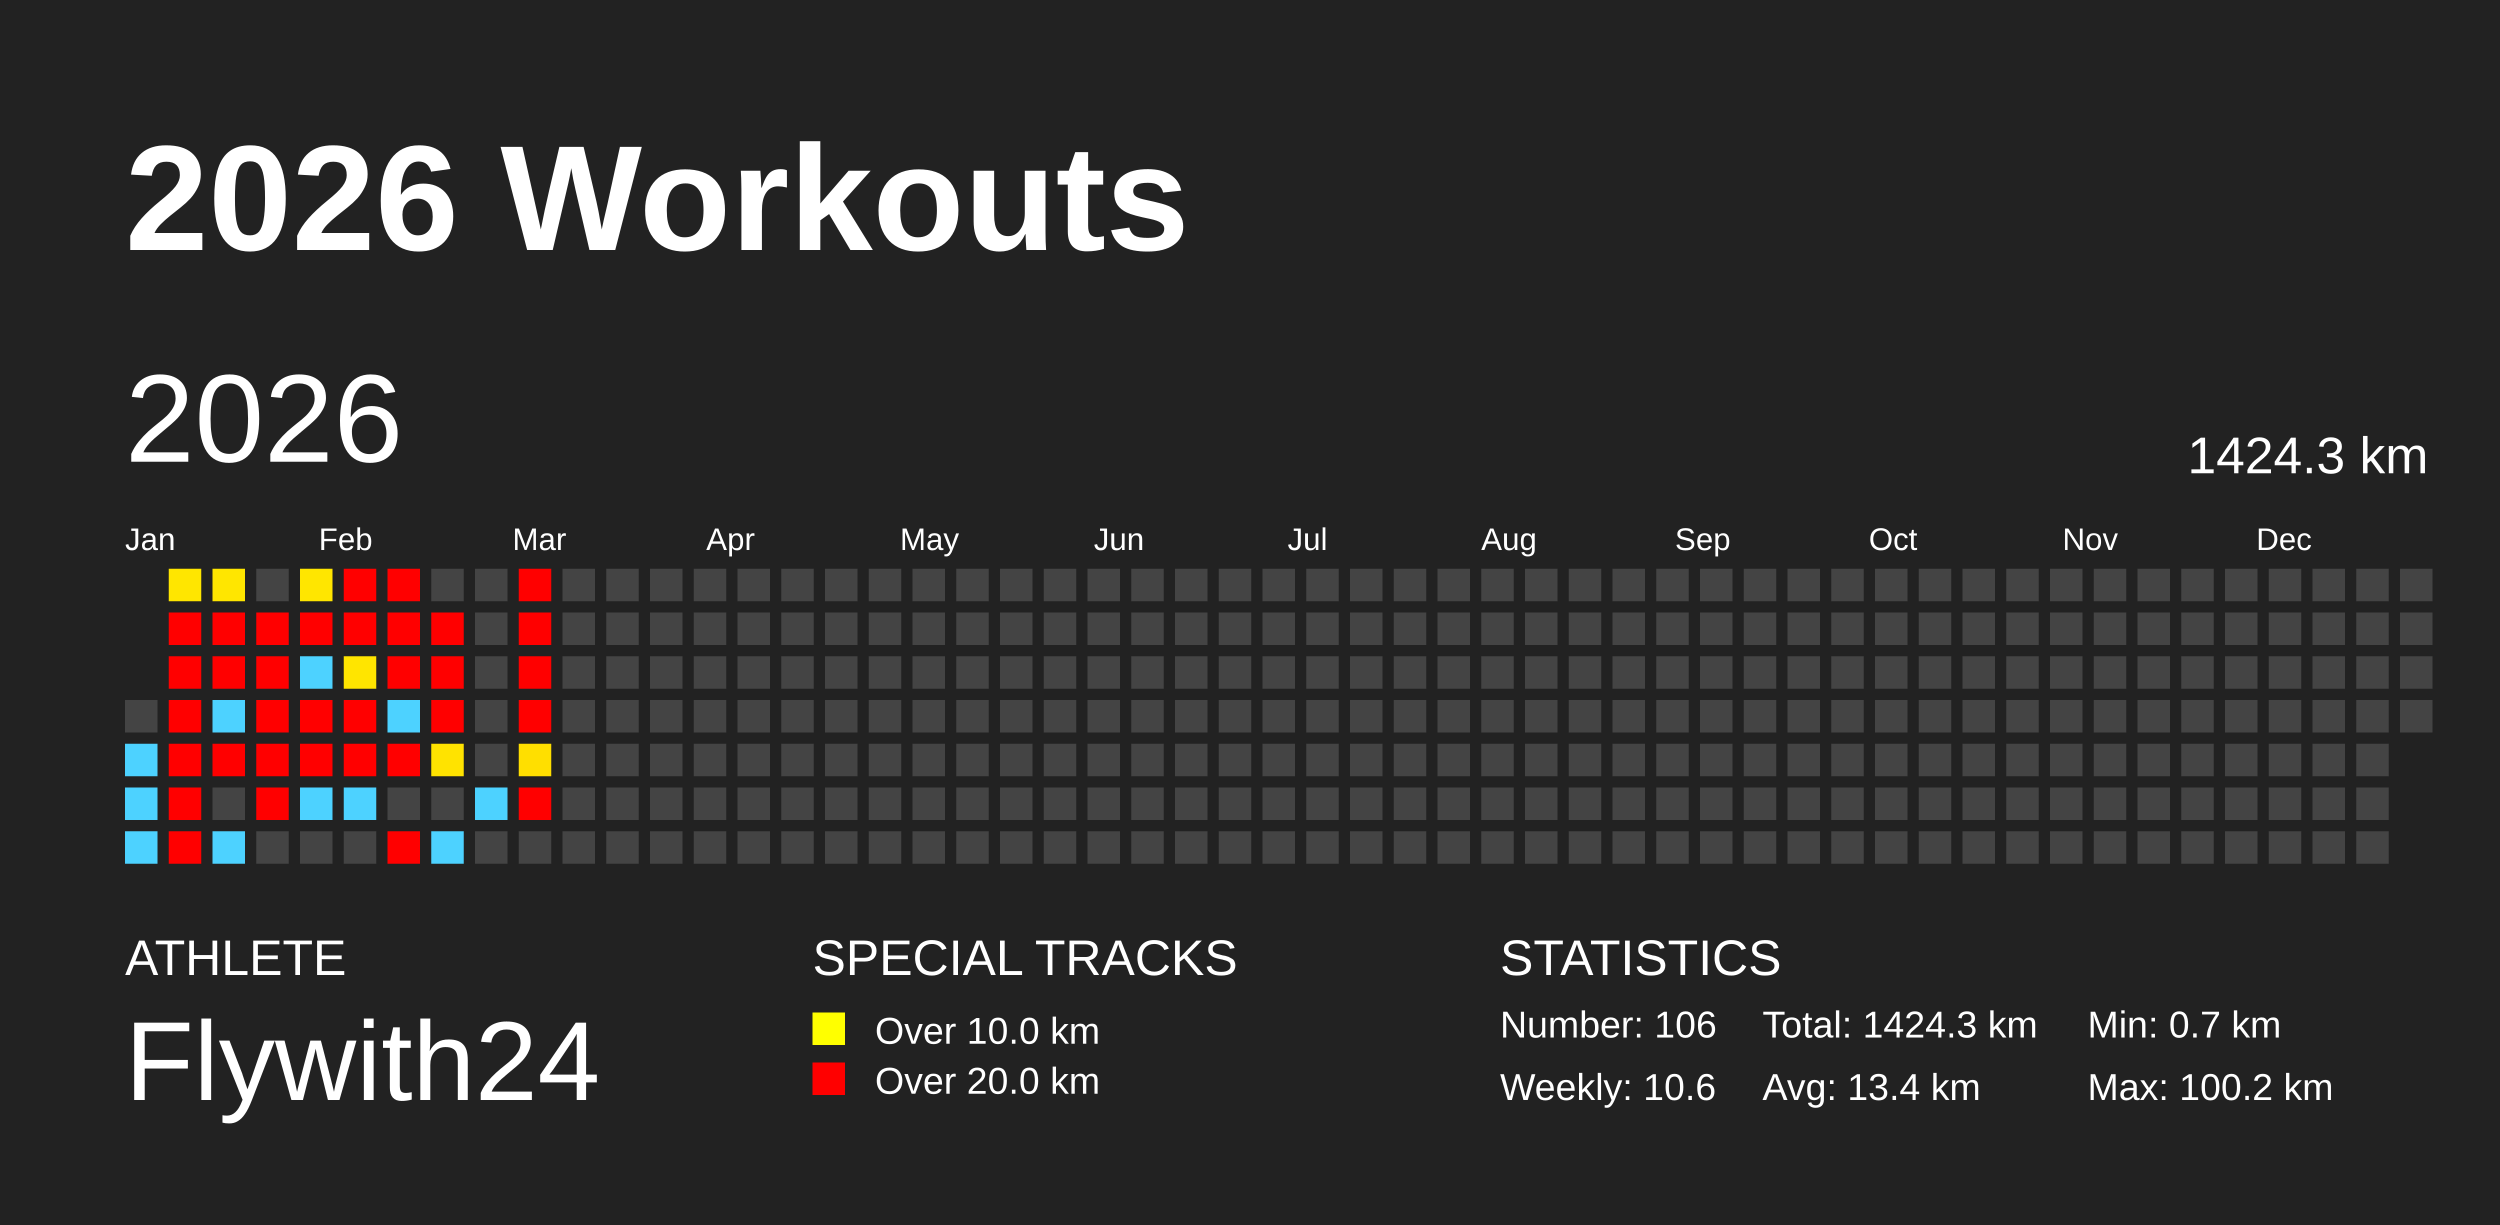
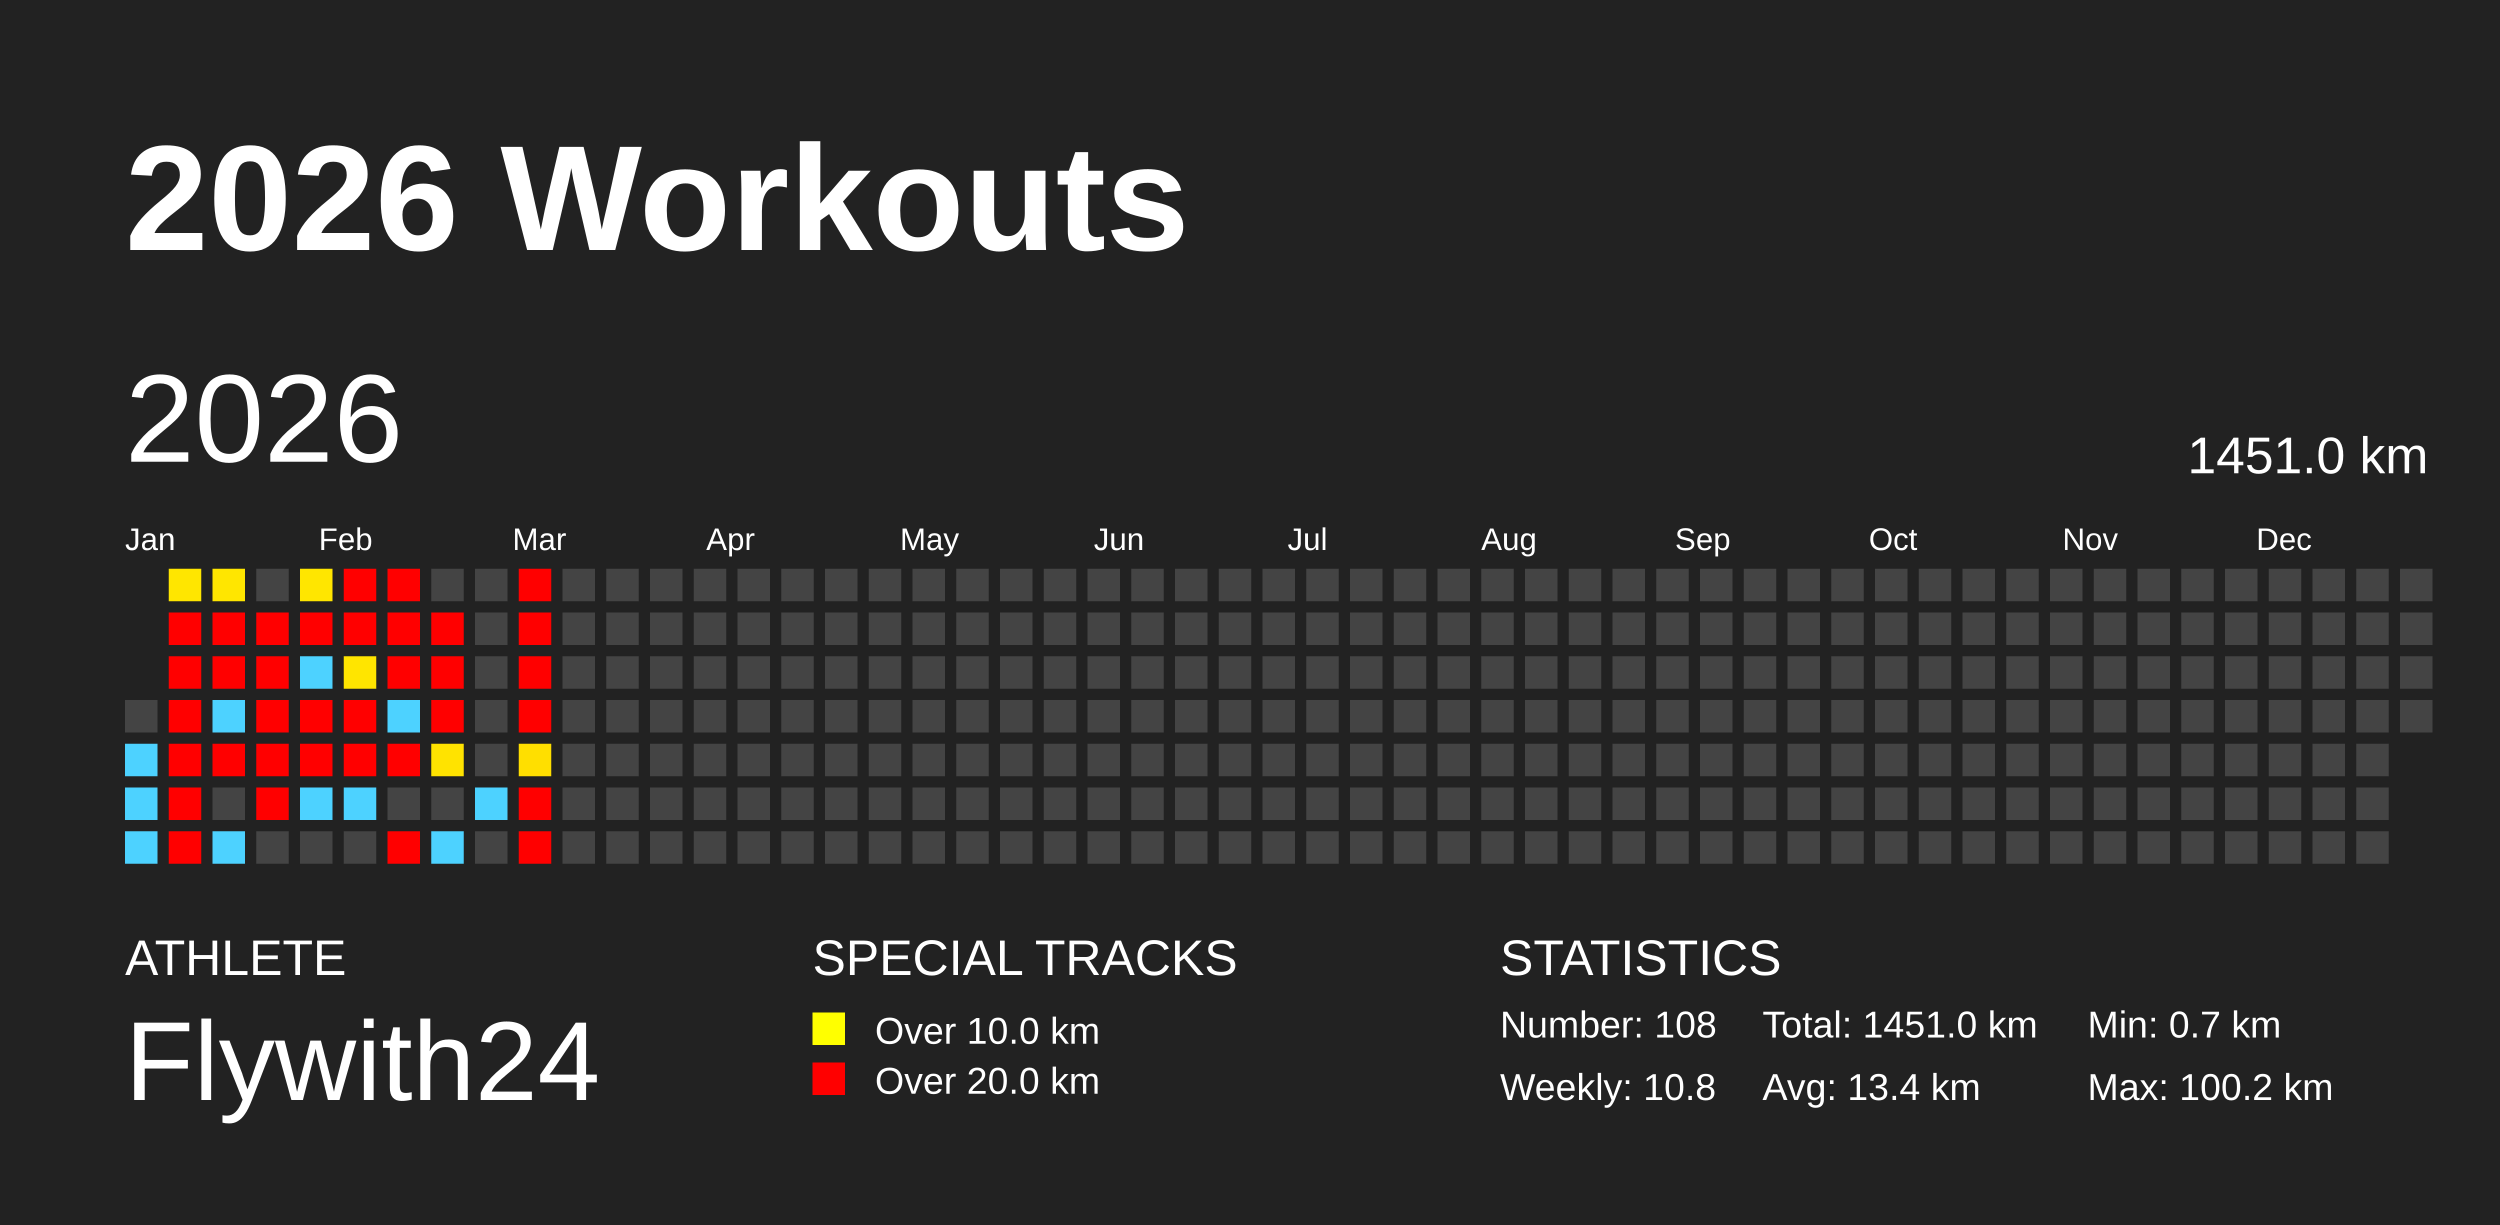
<svg xmlns="http://www.w3.org/2000/svg" baseProfile="full" height="98mm" version="1.1" viewBox="0,0,200,98" width="200mm">
  <defs />
  <rect fill="#222222" height="98" width="200" x="0" y="0" />
  <text fill="#FFFFFF" style="font-size:12px; font-family:Arial; font-weight:bold;" x="10" y="20">2026 Workouts</text>
  <text fill="#FFFFFF" style="font-size:4px; font-family:Arial" x="10" y="78">ATHLETE</text>
  <text fill="#FFFFFF" style="font-size:9px; font-family:Arial" x="10" y="88">Flywith24</text>
  <text fill="#FFFFFF" style="font-size:4px; font-family:Arial" x="65" y="78">SPECIAL TRACKS</text>
  <rect fill="yellow" height="2.6" width="2.6" x="65" y="81" />
  <text fill="#FFFFFF" style="font-size:3px; font-family:Arial" x="70" y="83.5">Over 10.0 km</text>
  <rect fill="red" height="2.6" width="2.6" x="65" y="85" />
  <text fill="#FFFFFF" style="font-size:3px; font-family:Arial" x="70" y="87.5">Over 20.0 km</text>
  <text fill="#FFFFFF" style="font-size:4px; font-family:Arial" x="120" y="78">STATISTICS</text>
-   <text fill="#FFFFFF" style="font-size:3px; font-family:Arial" x="120" y="83">Number: 106</text>
-   <text fill="#FFFFFF" style="font-size:3px; font-family:Arial" x="120" y="88">Weekly: 10.6</text>
-   <text fill="#FFFFFF" style="font-size:3px; font-family:Arial" x="141" y="83">Total: 1424.3 km</text>
+   <text fill="#FFFFFF" style="font-size:3px; font-family:Arial" x="120" y="83">Number: 108</text>
+   <text fill="#FFFFFF" style="font-size:3px; font-family:Arial" x="120" y="88">Weekly: 10.8</text>
+   <text fill="#FFFFFF" style="font-size:3px; font-family:Arial" x="141" y="83">Total: 1451.0 km</text>
  <text fill="#FFFFFF" style="font-size:3px; font-family:Arial" x="141" y="88">Avg: 13.4 km</text>
  <text fill="#FFFFFF" style="font-size:3px; font-family:Arial" x="167" y="83">Min: 0.7 km</text>
  <text fill="#FFFFFF" style="font-size:3px; font-family:Arial" x="167" y="88">Max: 100.2 km</text>
  <text dominant-baseline="hanging" fill="#FFFFFF" style="font-size:10.0px; font-family:Arial;" x="10" y="30">2026</text>
-   <text dominant-baseline="hanging" fill="#FFFFFF" style="font-size:4.125px; font-family:Arial;" x="175" y="35">1424.3 km</text>
+   <text dominant-baseline="hanging" fill="#FFFFFF" style="font-size:4.125px; font-family:Arial;" x="175" y="35">1451.0 km</text>
  <text fill="#FFFFFF" style="font-size:2.5px; font-family:Arial" x="10.0" y="44">Jan</text>
  <text fill="#FFFFFF" style="font-size:2.5px; font-family:Arial" x="25.5" y="44">Feb</text>
  <text fill="#FFFFFF" style="font-size:2.5px; font-family:Arial" x="41.0" y="44">Mar</text>
  <text fill="#FFFFFF" style="font-size:2.5px; font-family:Arial" x="56.5" y="44">Apr</text>
  <text fill="#FFFFFF" style="font-size:2.5px; font-family:Arial" x="72.0" y="44">May</text>
  <text fill="#FFFFFF" style="font-size:2.5px; font-family:Arial" x="87.5" y="44">Jun</text>
  <text fill="#FFFFFF" style="font-size:2.5px; font-family:Arial" x="103.0" y="44">Jul</text>
  <text fill="#FFFFFF" style="font-size:2.5px; font-family:Arial" x="118.5" y="44">Aug</text>
  <text fill="#FFFFFF" style="font-size:2.5px; font-family:Arial" x="134.0" y="44">Sep</text>
  <text fill="#FFFFFF" style="font-size:2.5px; font-family:Arial" x="149.5" y="44">Oct</text>
  <text fill="#FFFFFF" style="font-size:2.5px; font-family:Arial" x="165.0" y="44">Nov</text>
  <text fill="#FFFFFF" style="font-size:2.5px; font-family:Arial" x="180.5" y="44">Dec</text>
  <rect fill="#444444" height="2.6" width="2.6" x="10.0" y="56.0" />
  <rect fill="#4dd2ff" height="2.6" width="2.6" x="10.0" y="59.5" />
  <rect fill="#4dd2ff" height="2.6" width="2.6" x="10.0" y="63.0" />
  <rect fill="#4dd2ff" height="2.6" width="2.6" x="10.0" y="66.5" />
  <rect fill="#ffe600" height="2.6" width="2.6" x="13.5" y="45.5" />
  <rect fill="red" height="2.6" width="2.6" x="13.5" y="49.0" />
  <rect fill="red" height="2.6" width="2.6" x="13.5" y="52.5" />
  <rect fill="red" height="2.6" width="2.6" x="13.5" y="56.0" />
  <rect fill="red" height="2.6" width="2.6" x="13.5" y="59.5" />
  <rect fill="red" height="2.6" width="2.6" x="13.5" y="63.0" />
  <rect fill="red" height="2.6" width="2.6" x="13.5" y="66.5" />
  <rect fill="#ffe600" height="2.6" width="2.6" x="17.0" y="45.5" />
  <rect fill="red" height="2.6" width="2.6" x="17.0" y="49.0" />
  <rect fill="red" height="2.6" width="2.6" x="17.0" y="52.5" />
  <rect fill="#4dd2ff" height="2.6" width="2.6" x="17.0" y="56.0" />
  <rect fill="red" height="2.6" width="2.6" x="17.0" y="59.5" />
  <rect fill="#444444" height="2.6" width="2.6" x="17.0" y="63.0" />
  <rect fill="#4dd2ff" height="2.6" width="2.6" x="17.0" y="66.5" />
  <rect fill="#444444" height="2.6" width="2.6" x="20.5" y="45.5" />
  <rect fill="red" height="2.6" width="2.6" x="20.5" y="49.0" />
  <rect fill="red" height="2.6" width="2.6" x="20.5" y="52.5" />
  <rect fill="red" height="2.6" width="2.6" x="20.5" y="56.0" />
  <rect fill="red" height="2.6" width="2.6" x="20.5" y="59.5" />
  <rect fill="red" height="2.6" width="2.6" x="20.5" y="63.0" />
  <rect fill="#444444" height="2.6" width="2.6" x="20.5" y="66.5" />
  <rect fill="#ffe600" height="2.6" width="2.6" x="24.0" y="45.5" />
  <rect fill="red" height="2.6" width="2.6" x="24.0" y="49.0" />
  <rect fill="#4dd2ff" height="2.6" width="2.6" x="24.0" y="52.5" />
  <rect fill="red" height="2.6" width="2.6" x="24.0" y="56.0" />
  <rect fill="red" height="2.6" width="2.6" x="24.0" y="59.5" />
  <rect fill="#4dd2ff" height="2.6" width="2.6" x="24.0" y="63.0" />
  <rect fill="#444444" height="2.6" width="2.6" x="24.0" y="66.5" />
  <rect fill="red" height="2.6" width="2.6" x="27.5" y="45.5" />
  <rect fill="red" height="2.6" width="2.6" x="27.5" y="49.0" />
  <rect fill="#ffe500" height="2.6" width="2.6" x="27.5" y="52.5" />
  <rect fill="red" height="2.6" width="2.6" x="27.5" y="56.0" />
  <rect fill="red" height="2.6" width="2.6" x="27.5" y="59.5" />
  <rect fill="#4dd2ff" height="2.6" width="2.6" x="27.5" y="63.0" />
  <rect fill="#444444" height="2.6" width="2.6" x="27.5" y="66.5" />
  <rect fill="red" height="2.6" width="2.6" x="31.0" y="45.5" />
  <rect fill="red" height="2.6" width="2.6" x="31.0" y="49.0" />
  <rect fill="red" height="2.6" width="2.6" x="31.0" y="52.5" />
  <rect fill="#4dd2ff" height="2.6" width="2.6" x="31.0" y="56.0" />
  <rect fill="red" height="2.6" width="2.6" x="31.0" y="59.5" />
  <rect fill="#444444" height="2.6" width="2.6" x="31.0" y="63.0" />
  <rect fill="red" height="2.6" width="2.6" x="31.0" y="66.5" />
  <rect fill="#444444" height="2.6" width="2.6" x="34.5" y="45.5" />
  <rect fill="red" height="2.6" width="2.6" x="34.5" y="49.0" />
  <rect fill="red" height="2.6" width="2.6" x="34.5" y="52.5" />
  <rect fill="red" height="2.6" width="2.6" x="34.5" y="56.0" />
  <rect fill="#ffe300" height="2.6" width="2.6" x="34.5" y="59.5" />
  <rect fill="#444444" height="2.6" width="2.6" x="34.5" y="63.0" />
  <rect fill="#4dd2ff" height="2.6" width="2.6" x="34.5" y="66.5" />
  <rect fill="#444444" height="2.6" width="2.6" x="38.0" y="45.5" />
  <rect fill="#444444" height="2.6" width="2.6" x="38.0" y="49.0" />
  <rect fill="#444444" height="2.6" width="2.6" x="38.0" y="52.5" />
  <rect fill="#444444" height="2.6" width="2.6" x="38.0" y="56.0" />
  <rect fill="#444444" height="2.6" width="2.6" x="38.0" y="59.5" />
  <rect fill="#4dd2ff" height="2.6" width="2.6" x="38.0" y="63.0" />
  <rect fill="#444444" height="2.6" width="2.6" x="38.0" y="66.5" />
  <rect fill="red" height="2.6" width="2.6" x="41.5" y="45.5" />
  <rect fill="red" height="2.6" width="2.6" x="41.5" y="49.0" />
  <rect fill="red" height="2.6" width="2.6" x="41.5" y="52.5" />
  <rect fill="red" height="2.6" width="2.6" x="41.5" y="56.0" />
  <rect fill="#ffdf00" height="2.6" width="2.6" x="41.5" y="59.5" />
  <rect fill="red" height="2.6" width="2.6" x="41.5" y="63.0" />
-   <rect fill="#444444" height="2.6" width="2.6" x="41.5" y="66.5" />
+   <rect fill="red" height="2.6" width="2.6" x="41.5" y="66.5" />
  <rect fill="#444444" height="2.6" width="2.6" x="45.0" y="45.5" />
  <rect fill="#444444" height="2.6" width="2.6" x="45.0" y="49.0" />
  <rect fill="#444444" height="2.6" width="2.6" x="45.0" y="52.5" />
  <rect fill="#444444" height="2.6" width="2.6" x="45.0" y="56.0" />
  <rect fill="#444444" height="2.6" width="2.6" x="45.0" y="59.5" />
  <rect fill="#444444" height="2.6" width="2.6" x="45.0" y="63.0" />
  <rect fill="#444444" height="2.6" width="2.6" x="45.0" y="66.5" />
  <rect fill="#444444" height="2.6" width="2.6" x="48.5" y="45.5" />
  <rect fill="#444444" height="2.6" width="2.6" x="48.5" y="49.0" />
  <rect fill="#444444" height="2.6" width="2.6" x="48.5" y="52.5" />
  <rect fill="#444444" height="2.6" width="2.6" x="48.5" y="56.0" />
  <rect fill="#444444" height="2.6" width="2.6" x="48.5" y="59.5" />
  <rect fill="#444444" height="2.6" width="2.6" x="48.5" y="63.0" />
  <rect fill="#444444" height="2.6" width="2.6" x="48.5" y="66.5" />
  <rect fill="#444444" height="2.6" width="2.6" x="52.0" y="45.5" />
  <rect fill="#444444" height="2.6" width="2.6" x="52.0" y="49.0" />
  <rect fill="#444444" height="2.6" width="2.6" x="52.0" y="52.5" />
  <rect fill="#444444" height="2.6" width="2.6" x="52.0" y="56.0" />
  <rect fill="#444444" height="2.6" width="2.6" x="52.0" y="59.5" />
  <rect fill="#444444" height="2.6" width="2.6" x="52.0" y="63.0" />
  <rect fill="#444444" height="2.6" width="2.6" x="52.0" y="66.5" />
  <rect fill="#444444" height="2.6" width="2.6" x="55.5" y="45.5" />
  <rect fill="#444444" height="2.6" width="2.6" x="55.5" y="49.0" />
  <rect fill="#444444" height="2.6" width="2.6" x="55.5" y="52.5" />
  <rect fill="#444444" height="2.6" width="2.6" x="55.5" y="56.0" />
  <rect fill="#444444" height="2.6" width="2.6" x="55.5" y="59.5" />
  <rect fill="#444444" height="2.6" width="2.6" x="55.5" y="63.0" />
  <rect fill="#444444" height="2.6" width="2.6" x="55.5" y="66.5" />
  <rect fill="#444444" height="2.6" width="2.6" x="59.0" y="45.5" />
  <rect fill="#444444" height="2.6" width="2.6" x="59.0" y="49.0" />
  <rect fill="#444444" height="2.6" width="2.6" x="59.0" y="52.5" />
  <rect fill="#444444" height="2.6" width="2.6" x="59.0" y="56.0" />
  <rect fill="#444444" height="2.6" width="2.6" x="59.0" y="59.5" />
  <rect fill="#444444" height="2.6" width="2.6" x="59.0" y="63.0" />
  <rect fill="#444444" height="2.6" width="2.6" x="59.0" y="66.5" />
  <rect fill="#444444" height="2.6" width="2.6" x="62.5" y="45.5" />
  <rect fill="#444444" height="2.6" width="2.6" x="62.5" y="49.0" />
  <rect fill="#444444" height="2.6" width="2.6" x="62.5" y="52.5" />
  <rect fill="#444444" height="2.6" width="2.6" x="62.5" y="56.0" />
  <rect fill="#444444" height="2.6" width="2.6" x="62.5" y="59.5" />
  <rect fill="#444444" height="2.6" width="2.6" x="62.5" y="63.0" />
  <rect fill="#444444" height="2.6" width="2.6" x="62.5" y="66.5" />
  <rect fill="#444444" height="2.6" width="2.6" x="66.0" y="45.5" />
  <rect fill="#444444" height="2.6" width="2.6" x="66.0" y="49.0" />
  <rect fill="#444444" height="2.6" width="2.6" x="66.0" y="52.5" />
  <rect fill="#444444" height="2.6" width="2.6" x="66.0" y="56.0" />
  <rect fill="#444444" height="2.6" width="2.6" x="66.0" y="59.5" />
  <rect fill="#444444" height="2.6" width="2.6" x="66.0" y="63.0" />
  <rect fill="#444444" height="2.6" width="2.6" x="66.0" y="66.5" />
  <rect fill="#444444" height="2.6" width="2.6" x="69.5" y="45.5" />
  <rect fill="#444444" height="2.6" width="2.6" x="69.5" y="49.0" />
  <rect fill="#444444" height="2.6" width="2.6" x="69.5" y="52.5" />
  <rect fill="#444444" height="2.6" width="2.6" x="69.5" y="56.0" />
  <rect fill="#444444" height="2.6" width="2.6" x="69.5" y="59.5" />
  <rect fill="#444444" height="2.6" width="2.6" x="69.5" y="63.0" />
  <rect fill="#444444" height="2.6" width="2.6" x="69.5" y="66.5" />
  <rect fill="#444444" height="2.6" width="2.6" x="73.0" y="45.5" />
  <rect fill="#444444" height="2.6" width="2.6" x="73.0" y="49.0" />
  <rect fill="#444444" height="2.6" width="2.6" x="73.0" y="52.5" />
  <rect fill="#444444" height="2.6" width="2.6" x="73.0" y="56.0" />
  <rect fill="#444444" height="2.6" width="2.6" x="73.0" y="59.5" />
  <rect fill="#444444" height="2.6" width="2.6" x="73.0" y="63.0" />
  <rect fill="#444444" height="2.6" width="2.6" x="73.0" y="66.5" />
  <rect fill="#444444" height="2.6" width="2.6" x="76.5" y="45.5" />
  <rect fill="#444444" height="2.6" width="2.6" x="76.5" y="49.0" />
  <rect fill="#444444" height="2.6" width="2.6" x="76.5" y="52.5" />
  <rect fill="#444444" height="2.6" width="2.6" x="76.5" y="56.0" />
  <rect fill="#444444" height="2.6" width="2.6" x="76.5" y="59.5" />
  <rect fill="#444444" height="2.6" width="2.6" x="76.5" y="63.0" />
  <rect fill="#444444" height="2.6" width="2.6" x="76.5" y="66.5" />
  <rect fill="#444444" height="2.6" width="2.6" x="80.0" y="45.5" />
  <rect fill="#444444" height="2.6" width="2.6" x="80.0" y="49.0" />
  <rect fill="#444444" height="2.6" width="2.6" x="80.0" y="52.5" />
  <rect fill="#444444" height="2.6" width="2.6" x="80.0" y="56.0" />
  <rect fill="#444444" height="2.6" width="2.6" x="80.0" y="59.5" />
  <rect fill="#444444" height="2.6" width="2.6" x="80.0" y="63.0" />
  <rect fill="#444444" height="2.6" width="2.6" x="80.0" y="66.5" />
  <rect fill="#444444" height="2.6" width="2.6" x="83.5" y="45.5" />
  <rect fill="#444444" height="2.6" width="2.6" x="83.5" y="49.0" />
  <rect fill="#444444" height="2.6" width="2.6" x="83.5" y="52.5" />
  <rect fill="#444444" height="2.6" width="2.6" x="83.5" y="56.0" />
  <rect fill="#444444" height="2.6" width="2.6" x="83.5" y="59.5" />
  <rect fill="#444444" height="2.6" width="2.6" x="83.5" y="63.0" />
  <rect fill="#444444" height="2.6" width="2.6" x="83.5" y="66.5" />
  <rect fill="#444444" height="2.6" width="2.6" x="87.0" y="45.5" />
  <rect fill="#444444" height="2.6" width="2.6" x="87.0" y="49.0" />
  <rect fill="#444444" height="2.6" width="2.6" x="87.0" y="52.5" />
  <rect fill="#444444" height="2.6" width="2.6" x="87.0" y="56.0" />
  <rect fill="#444444" height="2.6" width="2.6" x="87.0" y="59.5" />
  <rect fill="#444444" height="2.6" width="2.6" x="87.0" y="63.0" />
  <rect fill="#444444" height="2.6" width="2.6" x="87.0" y="66.5" />
  <rect fill="#444444" height="2.6" width="2.6" x="90.5" y="45.5" />
  <rect fill="#444444" height="2.6" width="2.6" x="90.5" y="49.0" />
  <rect fill="#444444" height="2.6" width="2.6" x="90.5" y="52.5" />
  <rect fill="#444444" height="2.6" width="2.6" x="90.5" y="56.0" />
  <rect fill="#444444" height="2.6" width="2.6" x="90.5" y="59.5" />
  <rect fill="#444444" height="2.6" width="2.6" x="90.5" y="63.0" />
  <rect fill="#444444" height="2.6" width="2.6" x="90.5" y="66.5" />
  <rect fill="#444444" height="2.6" width="2.6" x="94.0" y="45.5" />
  <rect fill="#444444" height="2.6" width="2.6" x="94.0" y="49.0" />
  <rect fill="#444444" height="2.6" width="2.6" x="94.0" y="52.5" />
  <rect fill="#444444" height="2.6" width="2.6" x="94.0" y="56.0" />
  <rect fill="#444444" height="2.6" width="2.6" x="94.0" y="59.5" />
  <rect fill="#444444" height="2.6" width="2.6" x="94.0" y="63.0" />
  <rect fill="#444444" height="2.6" width="2.6" x="94.0" y="66.5" />
  <rect fill="#444444" height="2.6" width="2.6" x="97.5" y="45.5" />
  <rect fill="#444444" height="2.6" width="2.6" x="97.5" y="49.0" />
  <rect fill="#444444" height="2.6" width="2.6" x="97.5" y="52.5" />
  <rect fill="#444444" height="2.6" width="2.6" x="97.5" y="56.0" />
  <rect fill="#444444" height="2.6" width="2.6" x="97.5" y="59.5" />
  <rect fill="#444444" height="2.6" width="2.6" x="97.5" y="63.0" />
  <rect fill="#444444" height="2.6" width="2.6" x="97.5" y="66.5" />
  <rect fill="#444444" height="2.6" width="2.6" x="101.0" y="45.5" />
  <rect fill="#444444" height="2.6" width="2.6" x="101.0" y="49.0" />
  <rect fill="#444444" height="2.6" width="2.6" x="101.0" y="52.5" />
  <rect fill="#444444" height="2.6" width="2.6" x="101.0" y="56.0" />
  <rect fill="#444444" height="2.6" width="2.6" x="101.0" y="59.5" />
  <rect fill="#444444" height="2.6" width="2.6" x="101.0" y="63.0" />
  <rect fill="#444444" height="2.6" width="2.6" x="101.0" y="66.5" />
  <rect fill="#444444" height="2.6" width="2.6" x="104.5" y="45.5" />
  <rect fill="#444444" height="2.6" width="2.6" x="104.5" y="49.0" />
  <rect fill="#444444" height="2.6" width="2.6" x="104.5" y="52.5" />
  <rect fill="#444444" height="2.6" width="2.6" x="104.5" y="56.0" />
  <rect fill="#444444" height="2.6" width="2.6" x="104.5" y="59.5" />
  <rect fill="#444444" height="2.6" width="2.6" x="104.5" y="63.0" />
  <rect fill="#444444" height="2.6" width="2.6" x="104.5" y="66.5" />
  <rect fill="#444444" height="2.6" width="2.6" x="108.0" y="45.5" />
  <rect fill="#444444" height="2.6" width="2.6" x="108.0" y="49.0" />
  <rect fill="#444444" height="2.6" width="2.6" x="108.0" y="52.5" />
  <rect fill="#444444" height="2.6" width="2.6" x="108.0" y="56.0" />
  <rect fill="#444444" height="2.6" width="2.6" x="108.0" y="59.5" />
  <rect fill="#444444" height="2.6" width="2.6" x="108.0" y="63.0" />
  <rect fill="#444444" height="2.6" width="2.6" x="108.0" y="66.5" />
  <rect fill="#444444" height="2.6" width="2.6" x="111.5" y="45.5" />
  <rect fill="#444444" height="2.6" width="2.6" x="111.5" y="49.0" />
  <rect fill="#444444" height="2.6" width="2.6" x="111.5" y="52.5" />
  <rect fill="#444444" height="2.6" width="2.6" x="111.5" y="56.0" />
  <rect fill="#444444" height="2.6" width="2.6" x="111.5" y="59.5" />
  <rect fill="#444444" height="2.6" width="2.6" x="111.5" y="63.0" />
  <rect fill="#444444" height="2.6" width="2.6" x="111.5" y="66.5" />
  <rect fill="#444444" height="2.6" width="2.6" x="115.0" y="45.5" />
  <rect fill="#444444" height="2.6" width="2.6" x="115.0" y="49.0" />
  <rect fill="#444444" height="2.6" width="2.6" x="115.0" y="52.5" />
  <rect fill="#444444" height="2.6" width="2.6" x="115.0" y="56.0" />
  <rect fill="#444444" height="2.6" width="2.6" x="115.0" y="59.5" />
  <rect fill="#444444" height="2.6" width="2.6" x="115.0" y="63.0" />
  <rect fill="#444444" height="2.6" width="2.6" x="115.0" y="66.5" />
  <rect fill="#444444" height="2.6" width="2.6" x="118.5" y="45.5" />
  <rect fill="#444444" height="2.6" width="2.6" x="118.5" y="49.0" />
  <rect fill="#444444" height="2.6" width="2.6" x="118.5" y="52.5" />
  <rect fill="#444444" height="2.6" width="2.6" x="118.5" y="56.0" />
  <rect fill="#444444" height="2.6" width="2.6" x="118.5" y="59.5" />
  <rect fill="#444444" height="2.6" width="2.6" x="118.5" y="63.0" />
  <rect fill="#444444" height="2.6" width="2.6" x="118.5" y="66.5" />
  <rect fill="#444444" height="2.6" width="2.6" x="122.0" y="45.5" />
  <rect fill="#444444" height="2.6" width="2.6" x="122.0" y="49.0" />
  <rect fill="#444444" height="2.6" width="2.6" x="122.0" y="52.5" />
  <rect fill="#444444" height="2.6" width="2.6" x="122.0" y="56.0" />
  <rect fill="#444444" height="2.6" width="2.6" x="122.0" y="59.5" />
  <rect fill="#444444" height="2.6" width="2.6" x="122.0" y="63.0" />
  <rect fill="#444444" height="2.6" width="2.6" x="122.0" y="66.5" />
  <rect fill="#444444" height="2.6" width="2.6" x="125.5" y="45.5" />
  <rect fill="#444444" height="2.6" width="2.6" x="125.5" y="49.0" />
  <rect fill="#444444" height="2.6" width="2.6" x="125.5" y="52.5" />
  <rect fill="#444444" height="2.6" width="2.6" x="125.5" y="56.0" />
  <rect fill="#444444" height="2.6" width="2.6" x="125.5" y="59.5" />
  <rect fill="#444444" height="2.6" width="2.6" x="125.5" y="63.0" />
  <rect fill="#444444" height="2.6" width="2.6" x="125.5" y="66.5" />
  <rect fill="#444444" height="2.6" width="2.6" x="129.0" y="45.5" />
  <rect fill="#444444" height="2.6" width="2.6" x="129.0" y="49.0" />
  <rect fill="#444444" height="2.6" width="2.6" x="129.0" y="52.5" />
  <rect fill="#444444" height="2.6" width="2.6" x="129.0" y="56.0" />
  <rect fill="#444444" height="2.6" width="2.6" x="129.0" y="59.5" />
  <rect fill="#444444" height="2.6" width="2.6" x="129.0" y="63.0" />
  <rect fill="#444444" height="2.6" width="2.6" x="129.0" y="66.5" />
  <rect fill="#444444" height="2.6" width="2.6" x="132.5" y="45.5" />
  <rect fill="#444444" height="2.6" width="2.6" x="132.5" y="49.0" />
  <rect fill="#444444" height="2.6" width="2.6" x="132.5" y="52.5" />
  <rect fill="#444444" height="2.6" width="2.6" x="132.5" y="56.0" />
  <rect fill="#444444" height="2.6" width="2.6" x="132.5" y="59.5" />
  <rect fill="#444444" height="2.6" width="2.6" x="132.5" y="63.0" />
  <rect fill="#444444" height="2.6" width="2.6" x="132.5" y="66.5" />
  <rect fill="#444444" height="2.6" width="2.6" x="136.0" y="45.5" />
  <rect fill="#444444" height="2.6" width="2.6" x="136.0" y="49.0" />
  <rect fill="#444444" height="2.6" width="2.6" x="136.0" y="52.5" />
  <rect fill="#444444" height="2.6" width="2.6" x="136.0" y="56.0" />
  <rect fill="#444444" height="2.6" width="2.6" x="136.0" y="59.5" />
  <rect fill="#444444" height="2.6" width="2.6" x="136.0" y="63.0" />
  <rect fill="#444444" height="2.6" width="2.6" x="136.0" y="66.5" />
  <rect fill="#444444" height="2.6" width="2.6" x="139.5" y="45.5" />
  <rect fill="#444444" height="2.6" width="2.6" x="139.5" y="49.0" />
  <rect fill="#444444" height="2.6" width="2.6" x="139.5" y="52.5" />
  <rect fill="#444444" height="2.6" width="2.6" x="139.5" y="56.0" />
  <rect fill="#444444" height="2.6" width="2.6" x="139.5" y="59.5" />
  <rect fill="#444444" height="2.6" width="2.6" x="139.5" y="63.0" />
  <rect fill="#444444" height="2.6" width="2.6" x="139.5" y="66.5" />
  <rect fill="#444444" height="2.6" width="2.6" x="143.0" y="45.5" />
  <rect fill="#444444" height="2.6" width="2.6" x="143.0" y="49.0" />
  <rect fill="#444444" height="2.6" width="2.6" x="143.0" y="52.5" />
  <rect fill="#444444" height="2.6" width="2.6" x="143.0" y="56.0" />
  <rect fill="#444444" height="2.6" width="2.6" x="143.0" y="59.5" />
  <rect fill="#444444" height="2.6" width="2.6" x="143.0" y="63.0" />
  <rect fill="#444444" height="2.6" width="2.6" x="143.0" y="66.5" />
  <rect fill="#444444" height="2.6" width="2.6" x="146.5" y="45.5" />
  <rect fill="#444444" height="2.6" width="2.6" x="146.5" y="49.0" />
  <rect fill="#444444" height="2.6" width="2.6" x="146.5" y="52.5" />
  <rect fill="#444444" height="2.6" width="2.6" x="146.5" y="56.0" />
  <rect fill="#444444" height="2.6" width="2.6" x="146.5" y="59.5" />
  <rect fill="#444444" height="2.6" width="2.6" x="146.5" y="63.0" />
  <rect fill="#444444" height="2.6" width="2.6" x="146.5" y="66.5" />
  <rect fill="#444444" height="2.6" width="2.6" x="150.0" y="45.5" />
  <rect fill="#444444" height="2.6" width="2.6" x="150.0" y="49.0" />
  <rect fill="#444444" height="2.6" width="2.6" x="150.0" y="52.5" />
  <rect fill="#444444" height="2.6" width="2.6" x="150.0" y="56.0" />
  <rect fill="#444444" height="2.6" width="2.6" x="150.0" y="59.5" />
  <rect fill="#444444" height="2.6" width="2.6" x="150.0" y="63.0" />
  <rect fill="#444444" height="2.6" width="2.6" x="150.0" y="66.5" />
  <rect fill="#444444" height="2.6" width="2.6" x="153.5" y="45.5" />
  <rect fill="#444444" height="2.6" width="2.6" x="153.5" y="49.0" />
  <rect fill="#444444" height="2.6" width="2.6" x="153.5" y="52.5" />
  <rect fill="#444444" height="2.6" width="2.6" x="153.5" y="56.0" />
  <rect fill="#444444" height="2.6" width="2.6" x="153.5" y="59.5" />
  <rect fill="#444444" height="2.6" width="2.6" x="153.5" y="63.0" />
  <rect fill="#444444" height="2.6" width="2.6" x="153.5" y="66.5" />
  <rect fill="#444444" height="2.6" width="2.6" x="157.0" y="45.5" />
  <rect fill="#444444" height="2.6" width="2.6" x="157.0" y="49.0" />
  <rect fill="#444444" height="2.6" width="2.6" x="157.0" y="52.5" />
  <rect fill="#444444" height="2.6" width="2.6" x="157.0" y="56.0" />
  <rect fill="#444444" height="2.6" width="2.6" x="157.0" y="59.5" />
  <rect fill="#444444" height="2.6" width="2.6" x="157.0" y="63.0" />
  <rect fill="#444444" height="2.6" width="2.6" x="157.0" y="66.5" />
  <rect fill="#444444" height="2.6" width="2.6" x="160.5" y="45.5" />
  <rect fill="#444444" height="2.6" width="2.6" x="160.5" y="49.0" />
  <rect fill="#444444" height="2.6" width="2.6" x="160.5" y="52.5" />
  <rect fill="#444444" height="2.6" width="2.6" x="160.5" y="56.0" />
  <rect fill="#444444" height="2.6" width="2.6" x="160.5" y="59.5" />
  <rect fill="#444444" height="2.6" width="2.6" x="160.5" y="63.0" />
  <rect fill="#444444" height="2.6" width="2.6" x="160.5" y="66.5" />
  <rect fill="#444444" height="2.6" width="2.6" x="164.0" y="45.5" />
  <rect fill="#444444" height="2.6" width="2.6" x="164.0" y="49.0" />
  <rect fill="#444444" height="2.6" width="2.6" x="164.0" y="52.5" />
  <rect fill="#444444" height="2.6" width="2.6" x="164.0" y="56.0" />
  <rect fill="#444444" height="2.6" width="2.6" x="164.0" y="59.5" />
  <rect fill="#444444" height="2.6" width="2.6" x="164.0" y="63.0" />
  <rect fill="#444444" height="2.6" width="2.6" x="164.0" y="66.5" />
  <rect fill="#444444" height="2.6" width="2.6" x="167.5" y="45.5" />
  <rect fill="#444444" height="2.6" width="2.6" x="167.5" y="49.0" />
  <rect fill="#444444" height="2.6" width="2.6" x="167.5" y="52.5" />
  <rect fill="#444444" height="2.6" width="2.6" x="167.5" y="56.0" />
  <rect fill="#444444" height="2.6" width="2.6" x="167.5" y="59.5" />
  <rect fill="#444444" height="2.6" width="2.6" x="167.5" y="63.0" />
  <rect fill="#444444" height="2.6" width="2.6" x="167.5" y="66.5" />
  <rect fill="#444444" height="2.6" width="2.6" x="171.0" y="45.5" />
  <rect fill="#444444" height="2.6" width="2.6" x="171.0" y="49.0" />
  <rect fill="#444444" height="2.6" width="2.6" x="171.0" y="52.5" />
  <rect fill="#444444" height="2.6" width="2.6" x="171.0" y="56.0" />
  <rect fill="#444444" height="2.6" width="2.6" x="171.0" y="59.5" />
  <rect fill="#444444" height="2.6" width="2.6" x="171.0" y="63.0" />
  <rect fill="#444444" height="2.6" width="2.6" x="171.0" y="66.5" />
  <rect fill="#444444" height="2.6" width="2.6" x="174.5" y="45.5" />
  <rect fill="#444444" height="2.6" width="2.6" x="174.5" y="49.0" />
  <rect fill="#444444" height="2.6" width="2.6" x="174.5" y="52.5" />
  <rect fill="#444444" height="2.6" width="2.6" x="174.5" y="56.0" />
  <rect fill="#444444" height="2.6" width="2.6" x="174.5" y="59.5" />
  <rect fill="#444444" height="2.6" width="2.6" x="174.5" y="63.0" />
  <rect fill="#444444" height="2.6" width="2.6" x="174.5" y="66.5" />
  <rect fill="#444444" height="2.6" width="2.6" x="178.0" y="45.5" />
  <rect fill="#444444" height="2.6" width="2.6" x="178.0" y="49.0" />
  <rect fill="#444444" height="2.6" width="2.6" x="178.0" y="52.5" />
  <rect fill="#444444" height="2.6" width="2.6" x="178.0" y="56.0" />
  <rect fill="#444444" height="2.6" width="2.6" x="178.0" y="59.5" />
  <rect fill="#444444" height="2.6" width="2.6" x="178.0" y="63.0" />
  <rect fill="#444444" height="2.6" width="2.6" x="178.0" y="66.5" />
  <rect fill="#444444" height="2.6" width="2.6" x="181.5" y="45.5" />
  <rect fill="#444444" height="2.6" width="2.6" x="181.5" y="49.0" />
  <rect fill="#444444" height="2.6" width="2.6" x="181.5" y="52.5" />
  <rect fill="#444444" height="2.6" width="2.6" x="181.5" y="56.0" />
  <rect fill="#444444" height="2.6" width="2.6" x="181.5" y="59.5" />
  <rect fill="#444444" height="2.6" width="2.6" x="181.5" y="63.0" />
  <rect fill="#444444" height="2.6" width="2.6" x="181.5" y="66.5" />
  <rect fill="#444444" height="2.6" width="2.6" x="185.0" y="45.5" />
  <rect fill="#444444" height="2.6" width="2.6" x="185.0" y="49.0" />
  <rect fill="#444444" height="2.6" width="2.6" x="185.0" y="52.5" />
  <rect fill="#444444" height="2.6" width="2.6" x="185.0" y="56.0" />
  <rect fill="#444444" height="2.6" width="2.6" x="185.0" y="59.5" />
  <rect fill="#444444" height="2.6" width="2.6" x="185.0" y="63.0" />
  <rect fill="#444444" height="2.6" width="2.6" x="185.0" y="66.5" />
  <rect fill="#444444" height="2.6" width="2.6" x="188.5" y="45.5" />
  <rect fill="#444444" height="2.6" width="2.6" x="188.5" y="49.0" />
  <rect fill="#444444" height="2.6" width="2.6" x="188.5" y="52.5" />
  <rect fill="#444444" height="2.6" width="2.6" x="188.5" y="56.0" />
  <rect fill="#444444" height="2.6" width="2.6" x="188.5" y="59.5" />
  <rect fill="#444444" height="2.6" width="2.6" x="188.5" y="63.0" />
  <rect fill="#444444" height="2.6" width="2.6" x="188.5" y="66.5" />
  <rect fill="#444444" height="2.6" width="2.6" x="192.0" y="45.5" />
  <rect fill="#444444" height="2.6" width="2.6" x="192.0" y="49.0" />
  <rect fill="#444444" height="2.6" width="2.6" x="192.0" y="52.5" />
  <rect fill="#444444" height="2.6" width="2.6" x="192.0" y="56.0" />
</svg>
